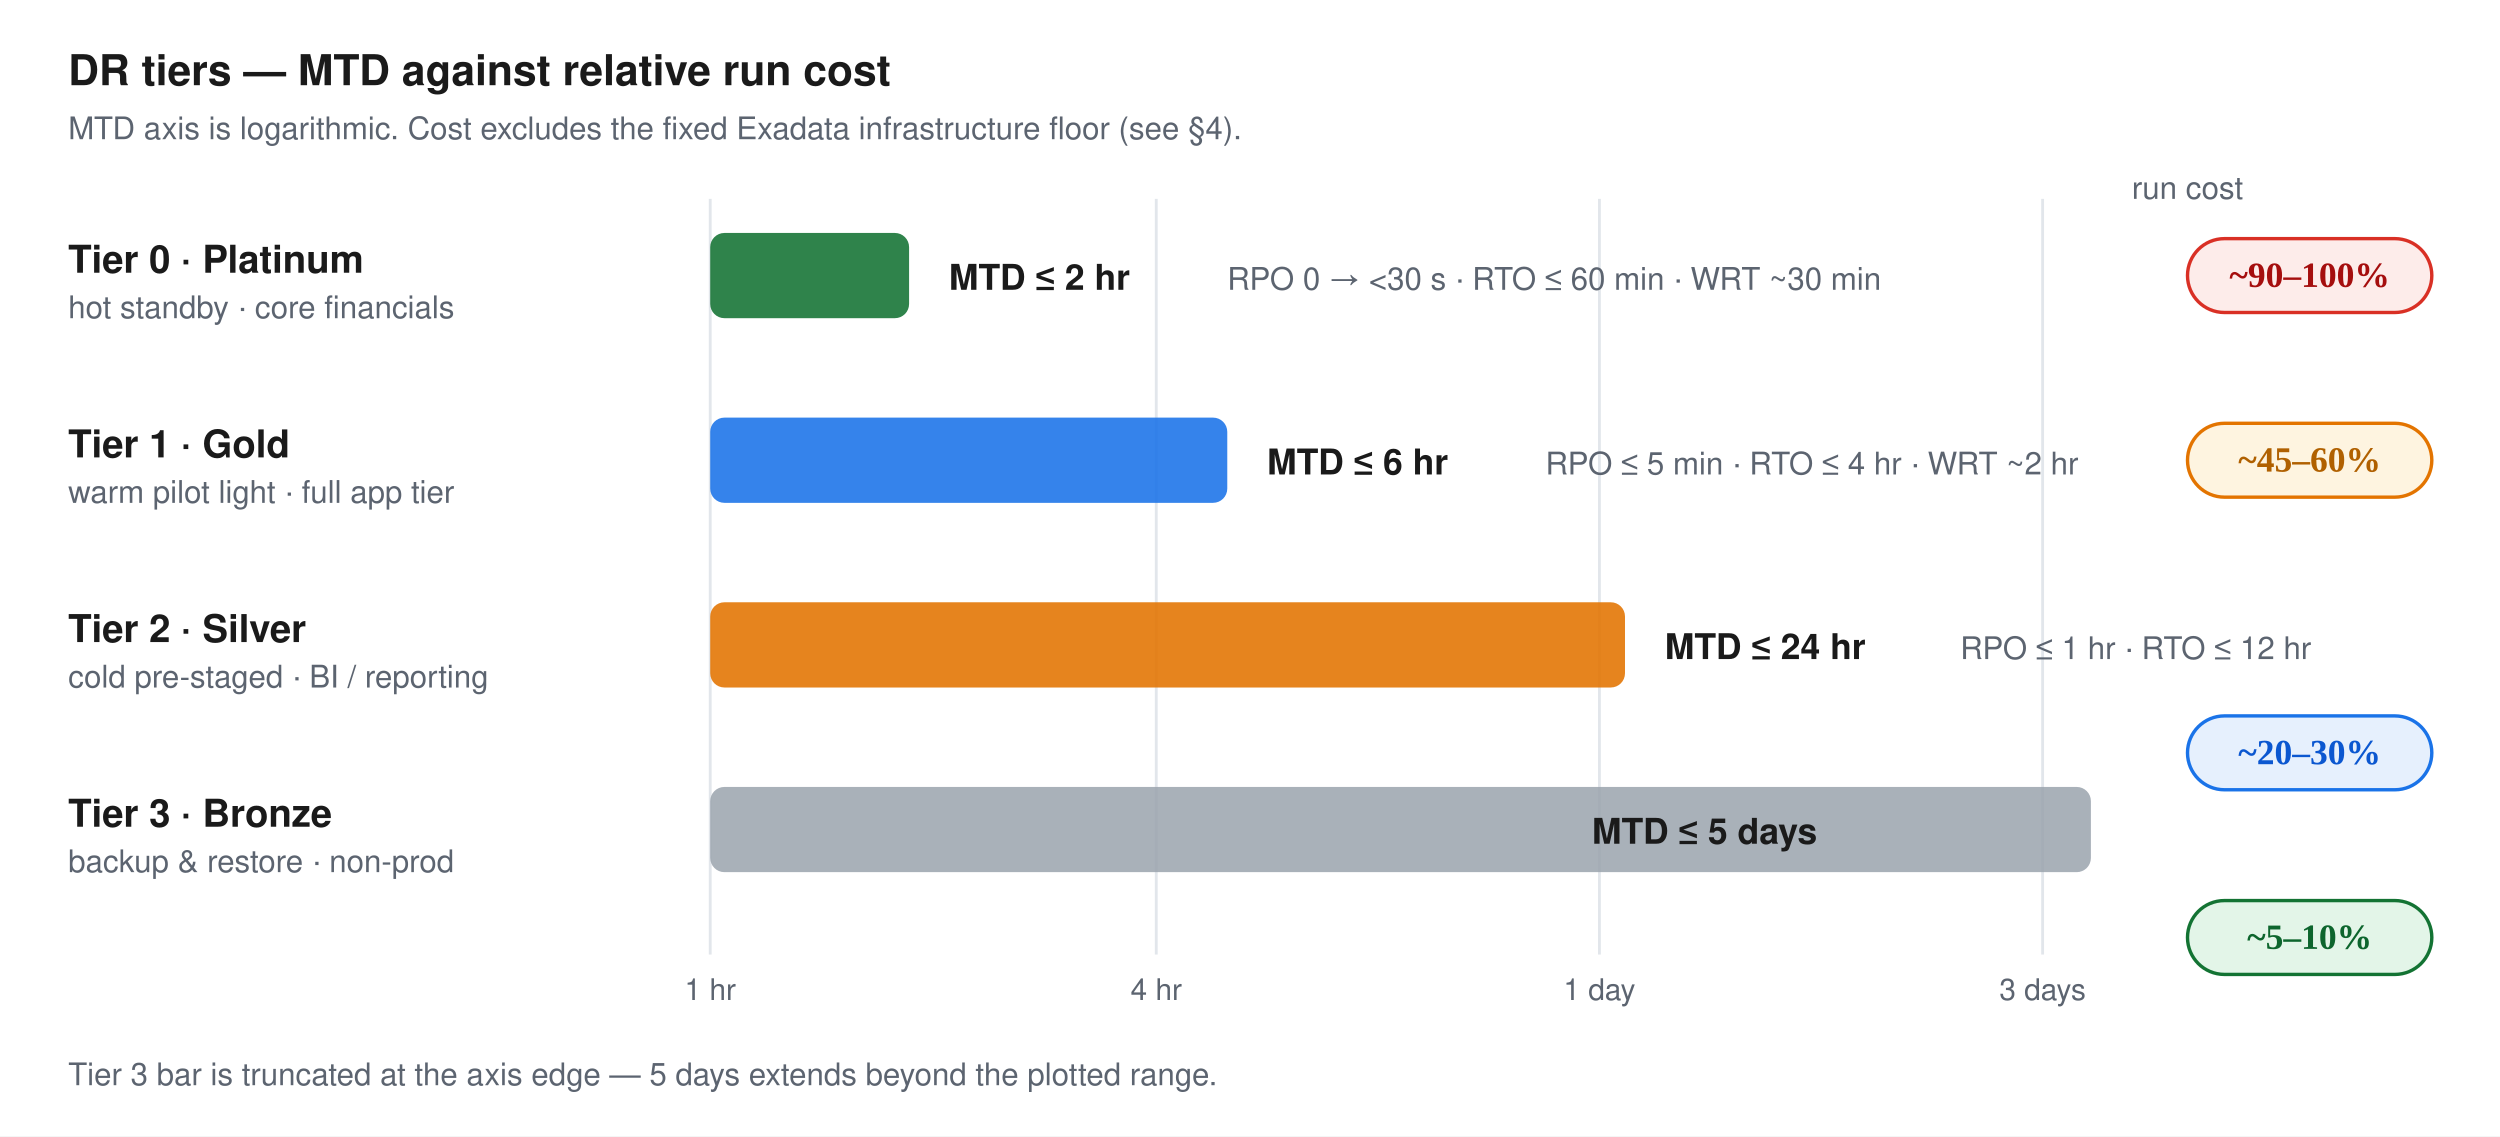
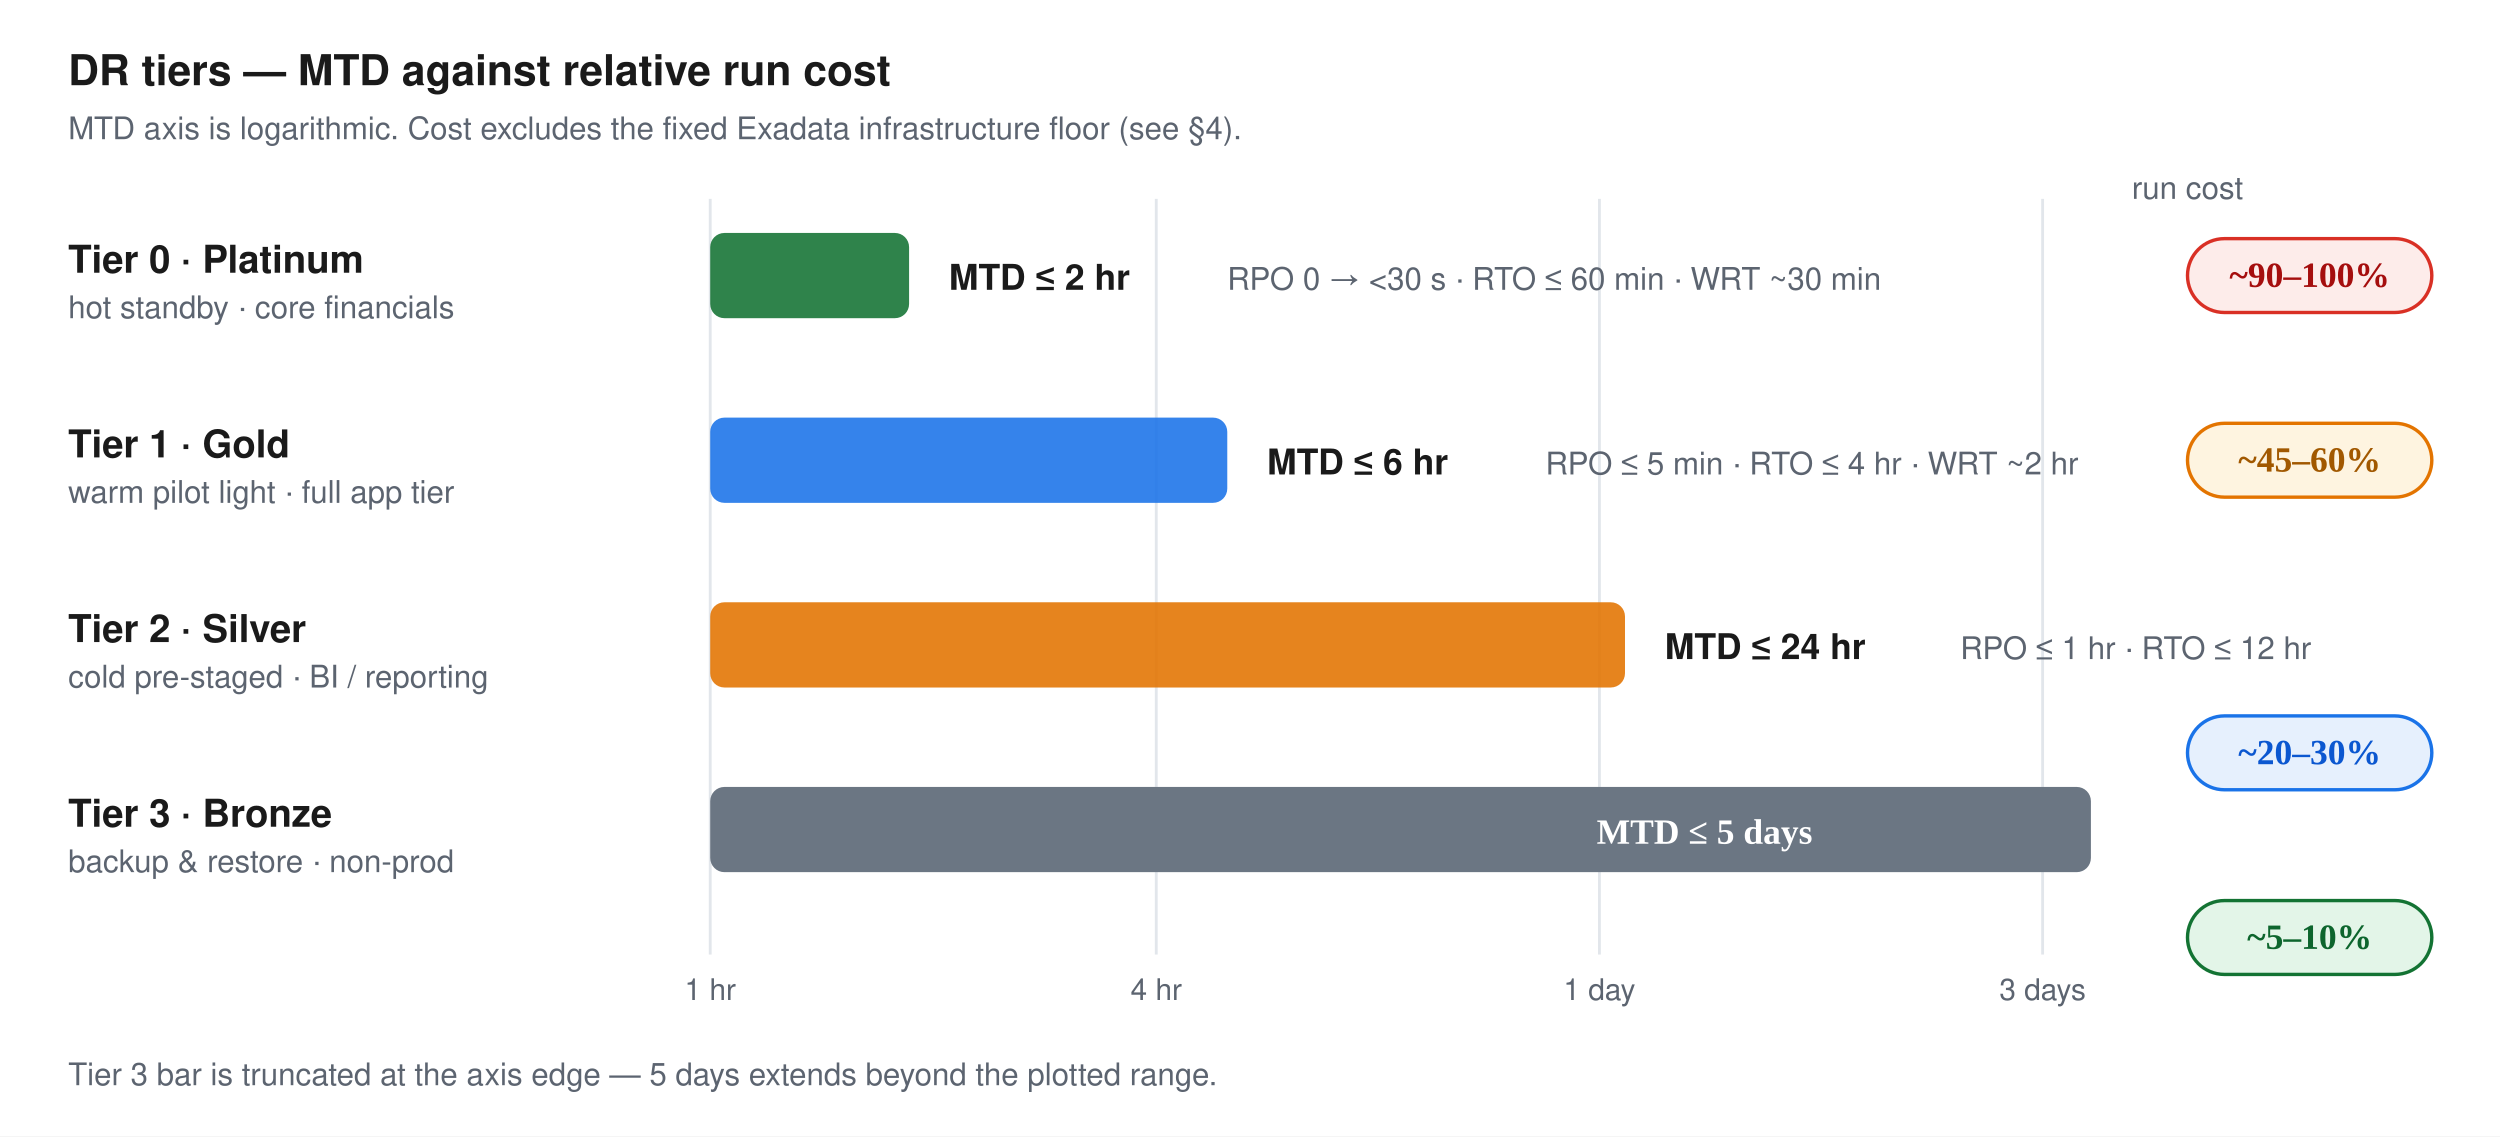
<svg xmlns="http://www.w3.org/2000/svg" viewBox="0 0 880 400" width="880" height="400" role="img" aria-label="Comparison of four DR tiers showing maximum tolerable downtime on a logarithmic scale against relative run cost">
  <style>
+     :root { color-scheme: light dark; }
    .bg  { fill: #ffffff; }
    .txt { fill: #1a1a1a; font-family: ui-sans-serif, "Segoe UI", Helvetica, Arial, sans-serif; }
    .mut { fill: #5c6470; font-family: ui-sans-serif, "Segoe UI", Helvetica, Arial, sans-serif; }
    .grid{ stroke: #e2e6eb; }
    .ttl { font-size: 15px; font-weight: 700; }
    .nm  { font-size: 13.5px; font-weight: 700; }
    .sub { font-size: 11px; }
    .val { font-size: 12.5px; font-weight: 700; }
    .ax  { font-size: 10.5px; }
+ 
+     /* Text drawn ON A FIXED-COLOUR PILL or BAR keeps a fixed colour in both themes,
+        because the pill/bar background does not follow the theme. Such elements must
+        NOT carry .txt: a presentation attribute has specificity 0 and loses to it. */
+     .on-r { fill: #a50e0e; }
+     .on-b { fill: #0b57d0; }
+     .on-o { fill: #a15800; }
+     .on-g { fill: #0d652d; }
+     .on-w { fill: #ffffff; }
    @media (prefers-color-scheme: dark) {
      .bg  { fill: #14161a; }
      .txt { fill: #eceff3; }
      .mut { fill: #a3acb8; }
      .grid{ stroke: #2e343c; }
    }
  </style>
  <rect class="bg" x="0" y="0" width="880" height="400" />
  <text class="txt ttl" x="24" y="30">DR tiers — MTD against relative run cost</text>
  <text class="mut sub" x="24" y="49">MTD axis is logarithmic. Cost excludes the fixed Exadata infrastructure floor (see §4).</text>
  <g class="grid" stroke-width="1">
    <line x1="250" y1="70" x2="250" y2="336" />
    <line x1="407" y1="70" x2="407" y2="336" />
    <line x1="563" y1="70" x2="563" y2="336" />
    <line x1="719" y1="70" x2="719" y2="336" />
  </g>
  <g class="mut ax" text-anchor="middle">
    <text x="250" y="352">1 hr</text>
    <text x="407" y="352">4 hr</text>
    <text x="563" y="352">1 day</text>
    <text x="719" y="352">3 days</text>
  </g>
  <text class="txt nm" x="24" y="96">Tier 0 · Platinum</text>
  <text class="mut sub" x="24" y="112">hot standby · core financials</text>
  <rect x="250" y="82" width="70" height="30" rx="5" fill="#137333" opacity="0.88" />
-   <text class="txt val" x="334" y="102" fill="#0d652d">MTD ≤ 2 hr</text>
+   <text class="txt val" x="334" y="102">MTD ≤ 2 hr</text>
  <text class="mut sub" x="432" y="102">RPO 0 → &lt;30 s · RTO ≤ 60 min · WRT ~30 min</text>
  <rect x="770" y="84" width="86" height="26" rx="13" fill="#fdecea" stroke="#d93025" stroke-width="1.2" />
-   <text class="val" x="813" y="101" text-anchor="middle" fill="#a50e0e">~90–100%</text>
+   <text class="on-r val" x="813" y="101" text-anchor="middle">~90–100%</text>
  <text class="txt nm" x="24" y="161">Tier 1 · Gold</text>
  <text class="mut sub" x="24" y="177">warm pilot light · full app tier</text>
  <rect x="250" y="147" width="182" height="30" rx="5" fill="#1a73e8" opacity="0.88" />
-   <text class="txt val" x="446" y="167" fill="#0b57d0">MTD ≤ 6 hr</text>
+   <text class="txt val" x="446" y="167">MTD ≤ 6 hr</text>
  <text class="mut sub" x="544" y="167">RPO ≤ 5 min · RTO ≤ 4 hr · WRT ~2 hr</text>
  <rect x="770" y="149" width="86" height="26" rx="13" fill="#fef4e0" stroke="#e37400" stroke-width="1.2" />
-   <text class="val" x="813" y="166" text-anchor="middle" fill="#b06000">~45–60%</text>
+   <text class="on-o val" x="813" y="166" text-anchor="middle">~45–60%</text>
  <text class="txt nm" x="24" y="226">Tier 2 · Silver</text>
  <text class="mut sub" x="24" y="242">cold pre-staged · BI / reporting</text>
  <rect x="250" y="212" width="322" height="30" rx="5" fill="#e37400" opacity="0.88" />
-   <text class="txt val" x="586" y="232" fill="#b06000">MTD ≤ 24 hr</text>
+   <text class="txt val" x="586" y="232">MTD ≤ 24 hr</text>
  <text class="mut sub" x="690" y="232">RPO ≤ 1 hr · RTO ≤ 12 hr</text>
  <rect x="770" y="252" width="86" height="26" rx="13" fill="#e6f0fd" stroke="#1a73e8" stroke-width="1.2" />
-   <text class="val" x="813" y="269" text-anchor="middle" fill="#0b57d0">~20–30%</text>
+   <text class="on-b val" x="813" y="269" text-anchor="middle">~20–30%</text>
  <text class="txt nm" x="24" y="291">Tier 3 · Bronze</text>
  <text class="mut sub" x="24" y="307">backup &amp; restore · non-prod</text>
-   <rect x="250" y="277" width="486" height="30" rx="5" fill="#9aa3ad" opacity="0.85" />
-   <text class="txt val" x="600" y="297" text-anchor="middle" fill="#ffffff">MTD ≤ 5 days</text>
+   <rect x="250" y="277" width="486" height="30" rx="5" fill="#6b7683" />
+   <text class="on-w val" x="600" y="297" text-anchor="middle">MTD ≤ 5 days</text>
  <rect x="770" y="317" width="86" height="26" rx="13" fill="#e3f5e8" stroke="#137333" stroke-width="1.2" />
-   <text class="val" x="813" y="334" text-anchor="middle" fill="#0d652d">~5–10%</text>
+   <text class="on-g val" x="813" y="334" text-anchor="middle">~5–10%</text>
  <text class="mut sub" x="770" y="70" text-anchor="middle">run cost</text>
  <text class="mut sub" x="24" y="382">Tier 3 bar is truncated at the axis edge — 5 days extends beyond the plotted range.</text>
</svg>
